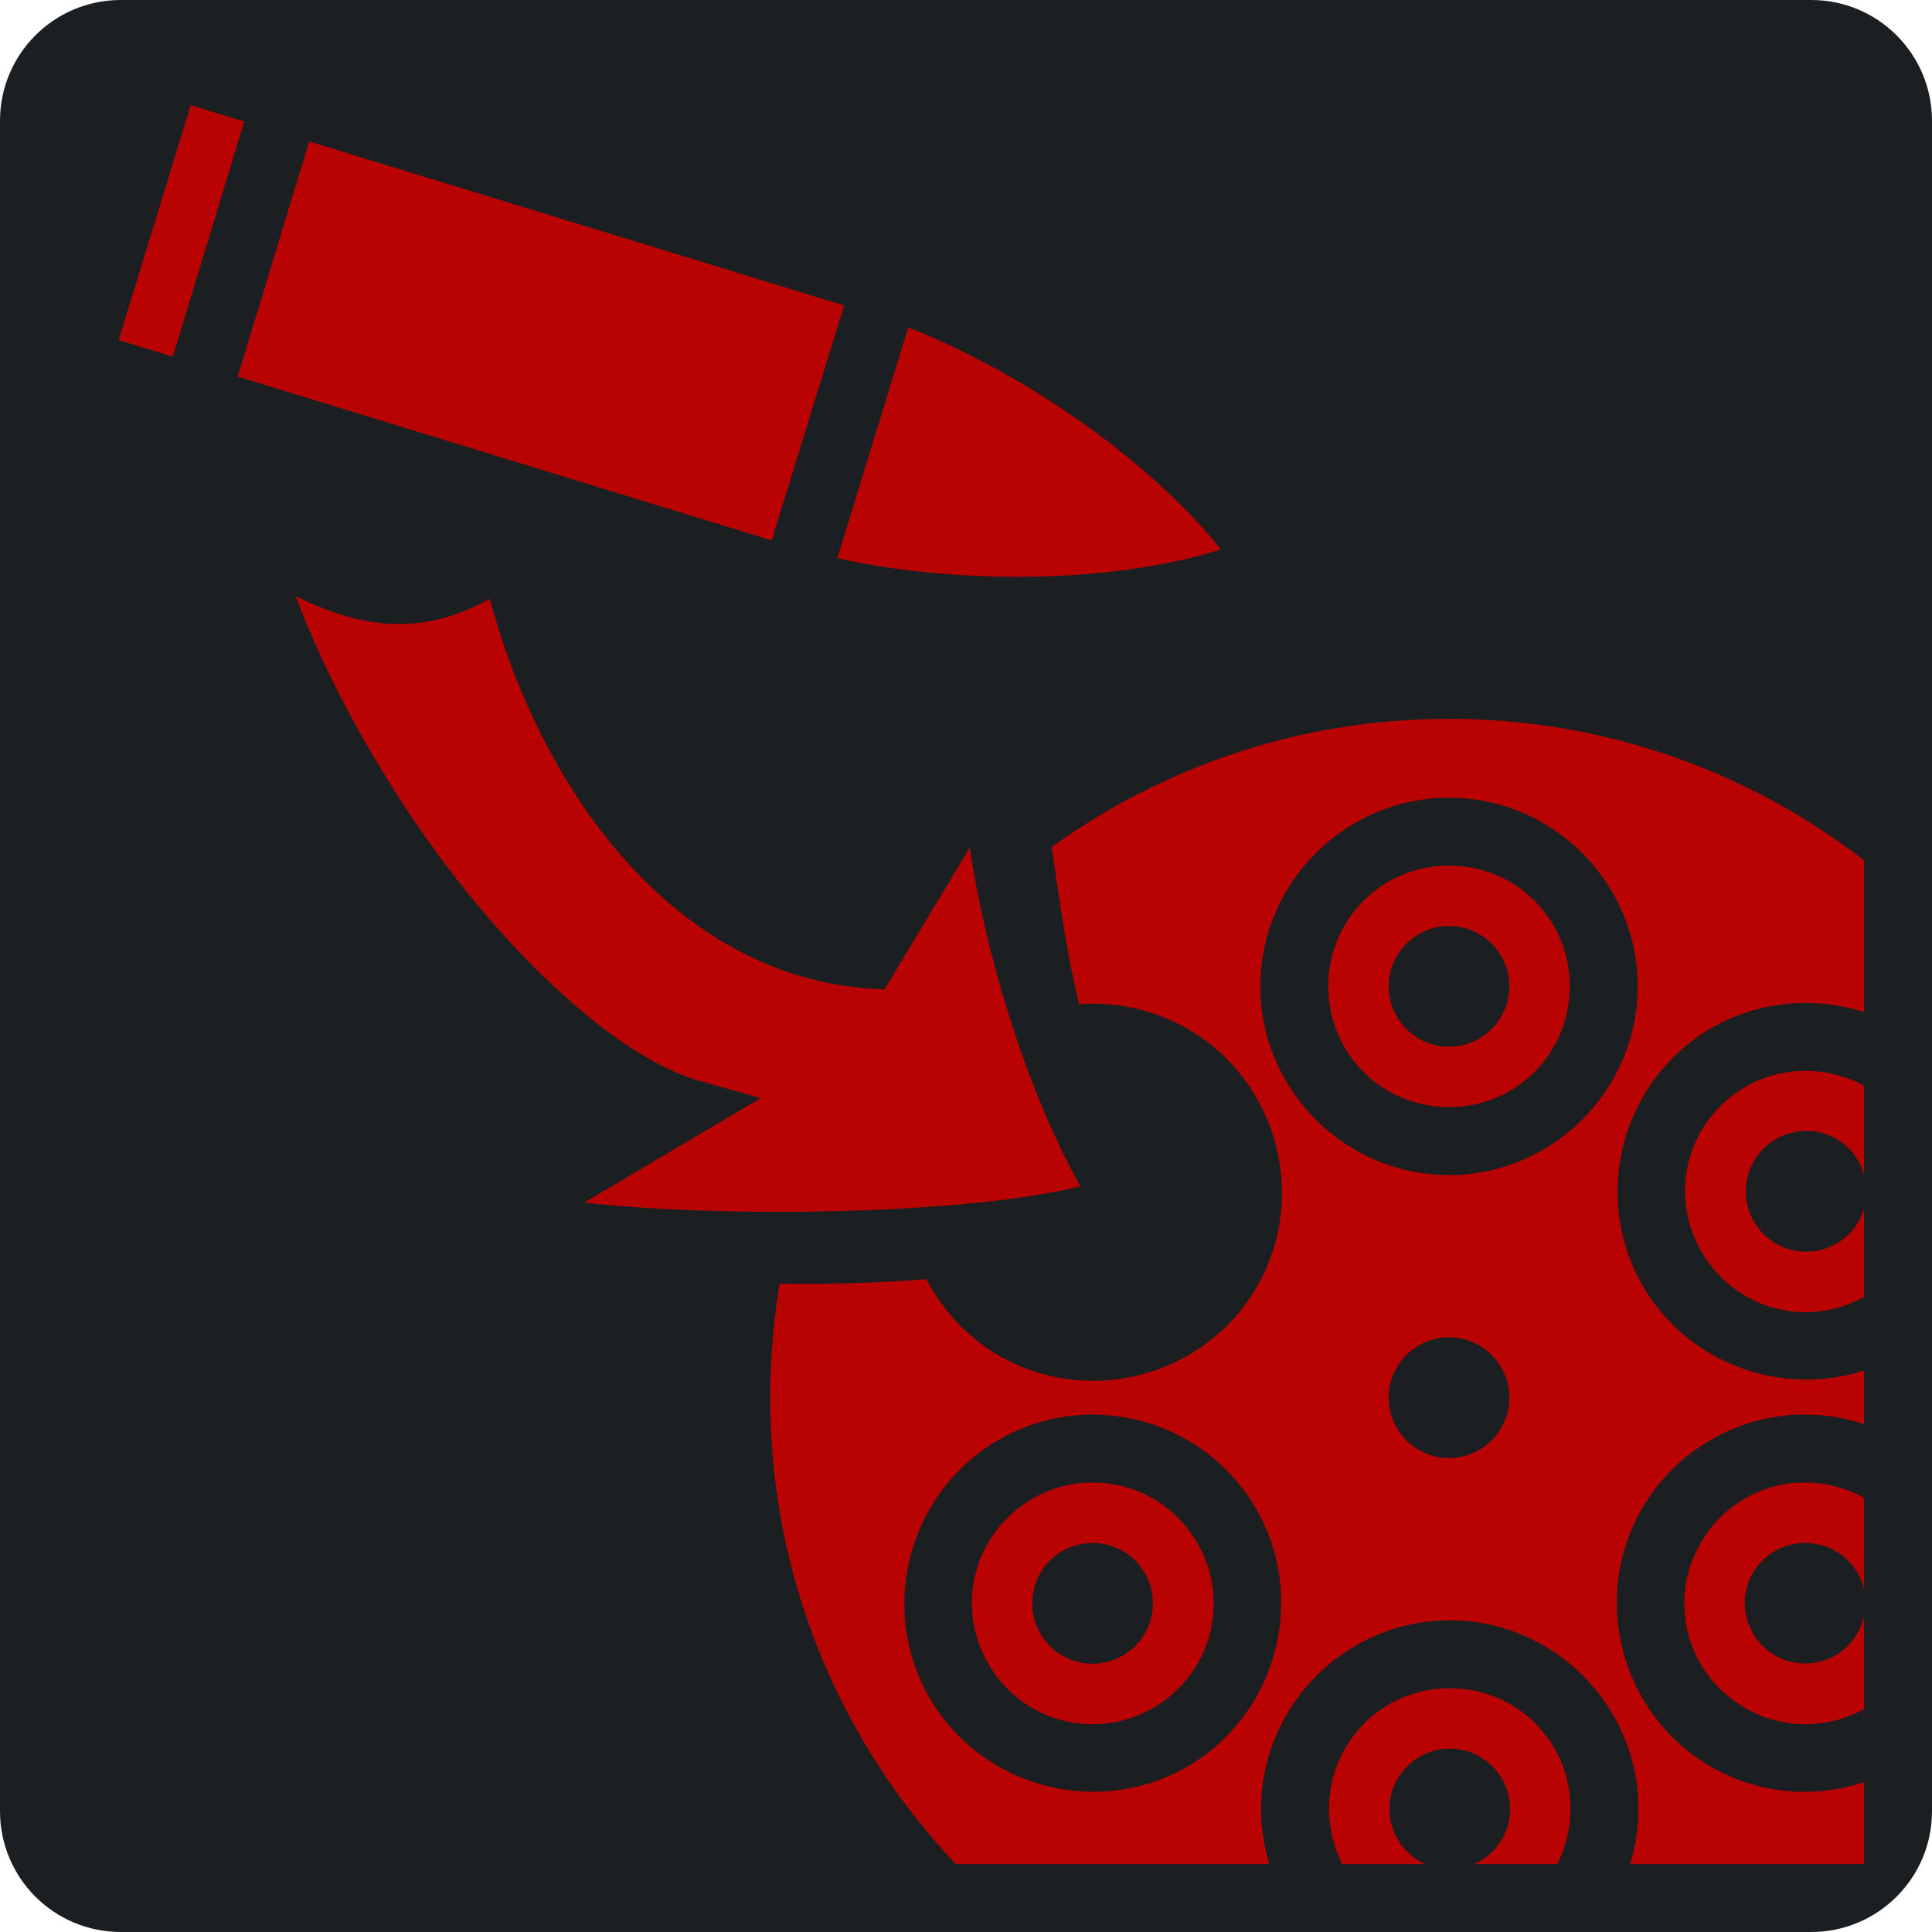
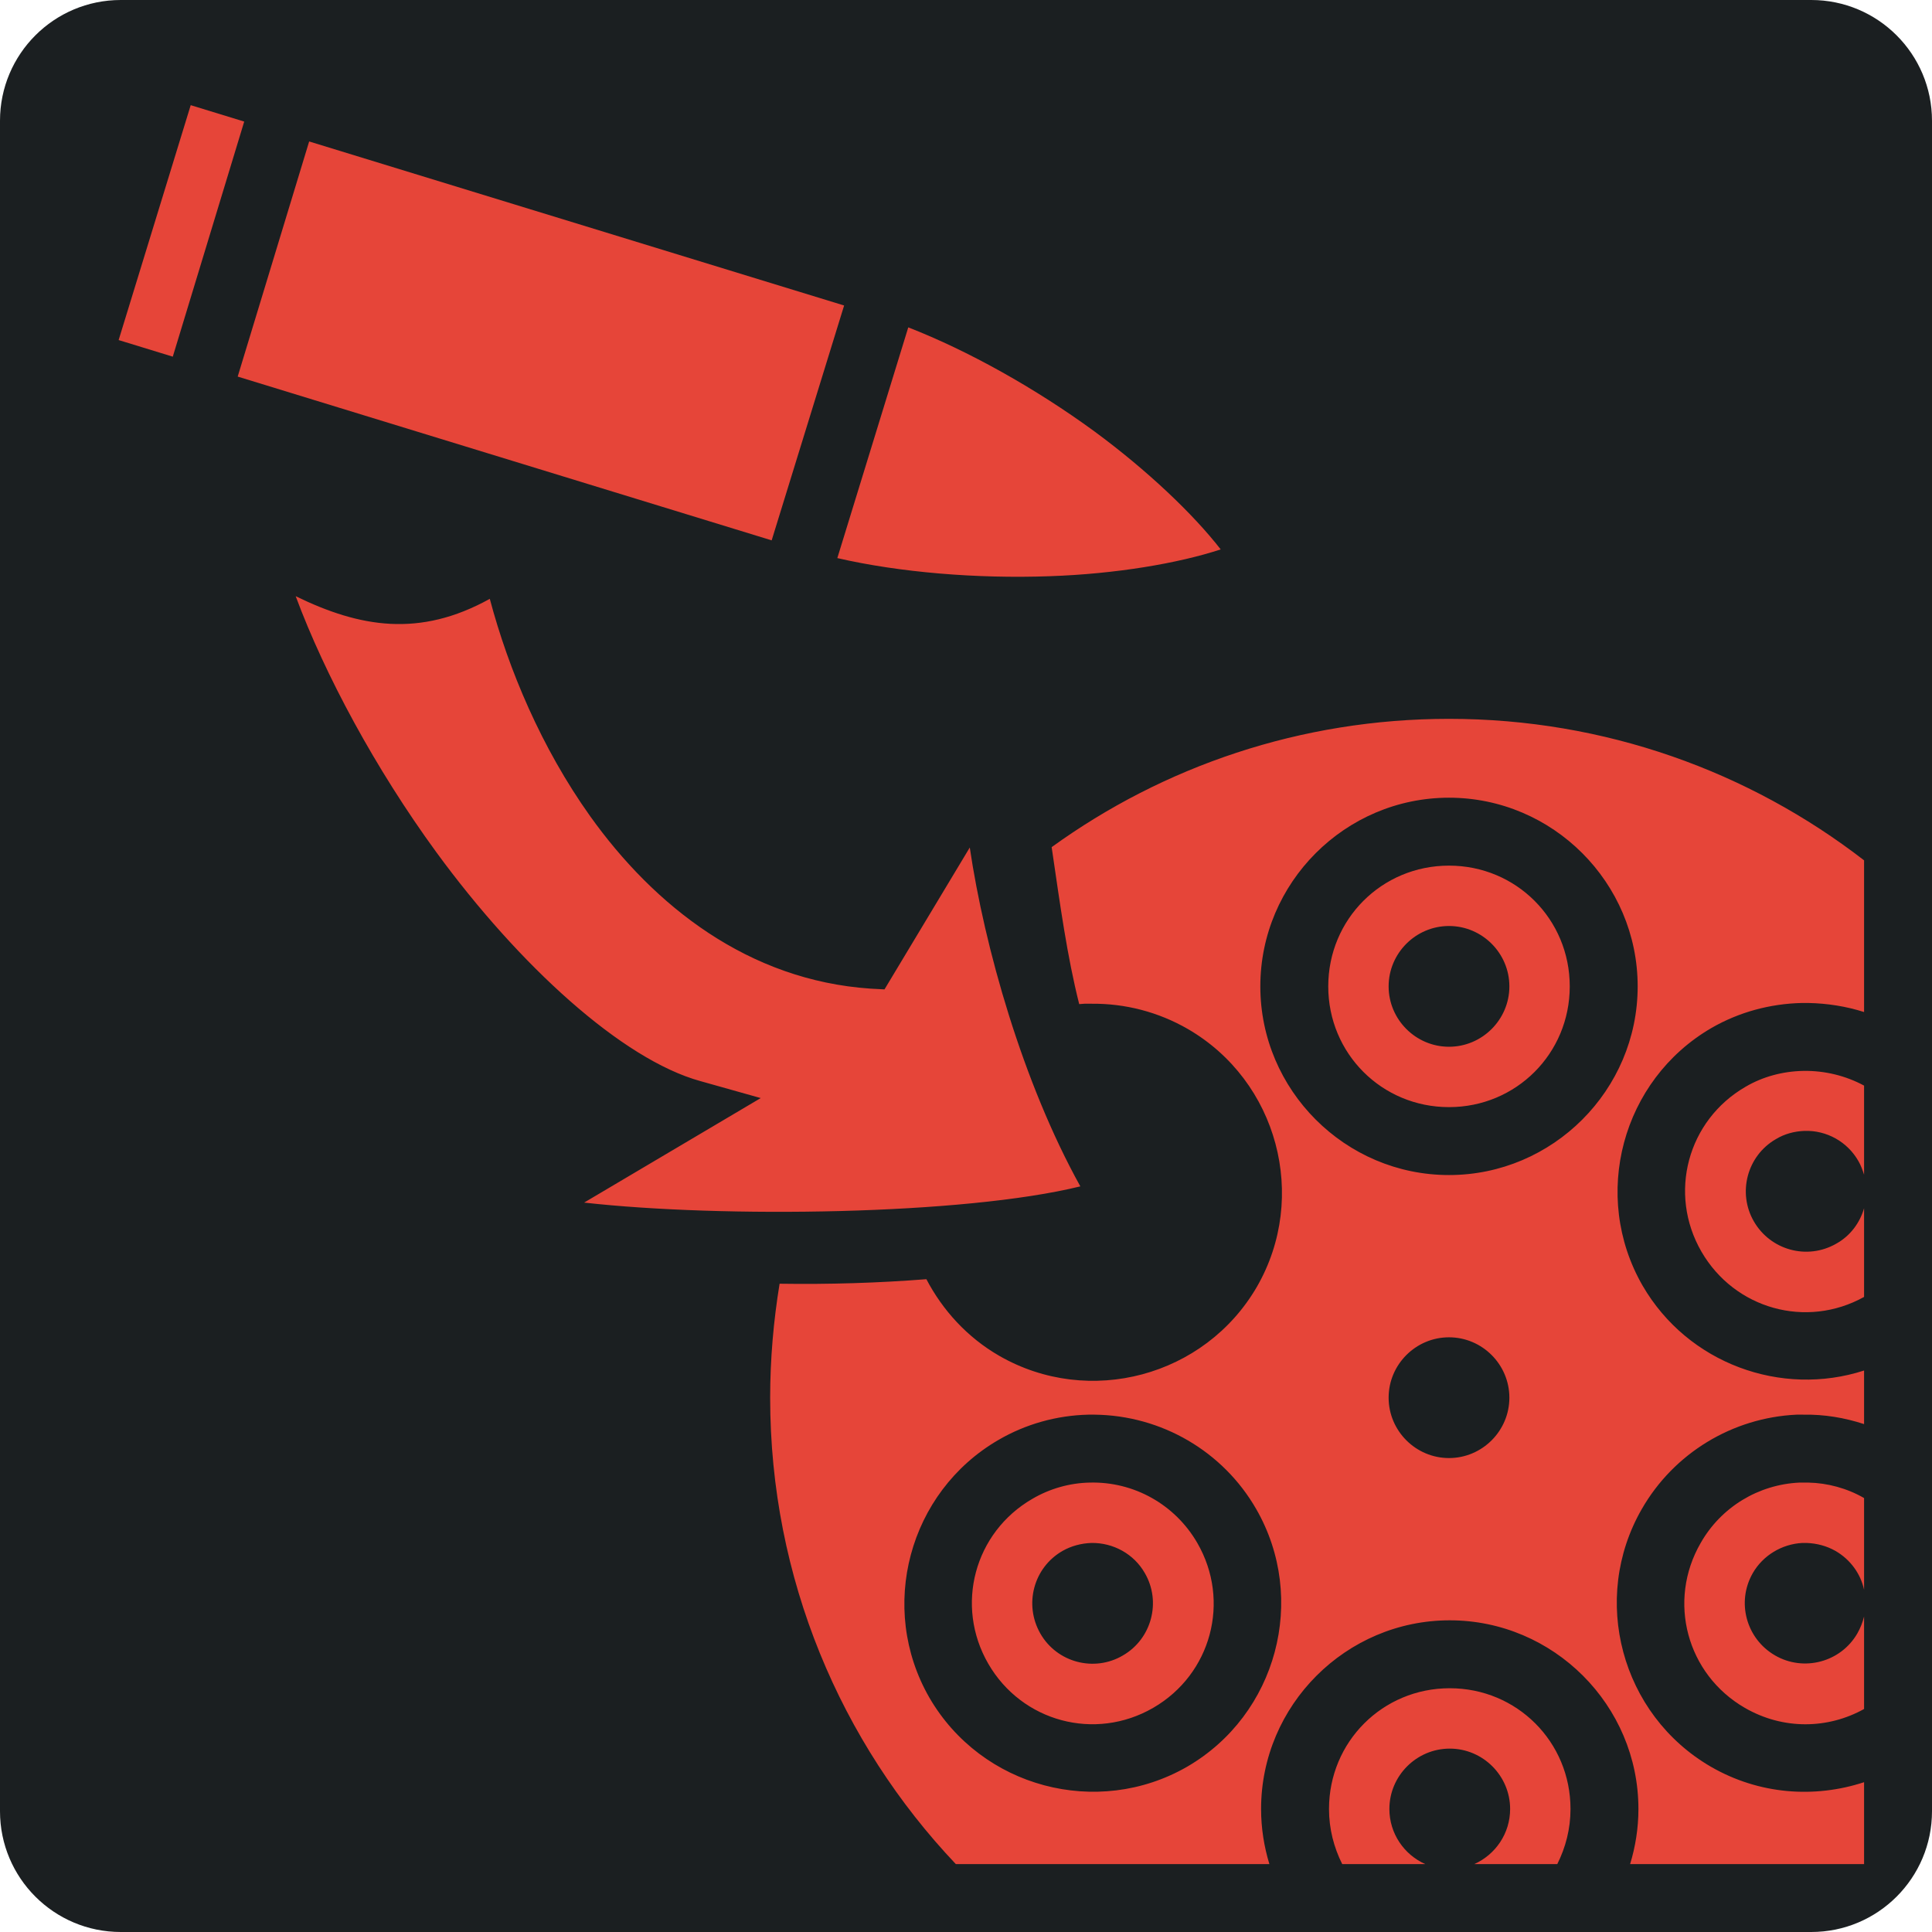
<svg xmlns="http://www.w3.org/2000/svg" style="height: 512px; width: 512px;" viewBox="0 0 512 512">
  <rect fill="#1b1f21" fill-opacity="1" height="512" width="512" rx="32" ry="32" />
  <g class="" style="" transform="translate(0,0)">
-     <path d="M50.54 27.87l-19.1 62.25 14.35 4.4 18.93-62.3zm31.39 9.62L62.99 99.8l141.51 43.4 19.2-62.24zM240.7 86.76l-18.8 61.14c16.5 3.8 37 5.5 56.3 4.8 17.5-.6 34-3.4 45.3-7.1-7.3-9.4-19.5-21-33.5-31.3-15.6-11.4-33.5-21.4-49.3-27.54zM78.36 158c7.76 20.9 21.19 45.8 37.24 67.8 22 30.1 49.3 55 70 60.7l16 4.5-46.8 27.7c36.5 4.1 100.6 3.3 131.5-4.3-15.3-27.6-25.4-63.4-29.3-89.8l-22.6 37.6-3.7-.2c-32.4-2.2-57.3-21.9-74.3-45.7-12.9-18.1-21.6-38.8-26.6-57.6-18.6 10.3-34.4 7.6-51.44-.7zM384 190.5c-39.3 0-75.7 12.6-105.3 34 2.3 15.7 4.1 28.9 7.3 41.6.5 0 .9-.1 1.4-.1h1.8c9-.1 17.8 2.2 25.6 6.7 23.8 13.8 32 44.5 18.3 68.3-13.8 23.8-44.5 32-68.3 18.3-8.5-4.9-15-12.1-19.3-20.3-12.7 1-25.9 1.4-38.9 1.2-1.6 9.8-2.5 19.9-2.5 30.2 0 47.9 18.7 91.4 49.2 123.6h83.1c-1.4-4.6-2.2-9.5-2.2-14.6 0-27.5 22.5-50 50-50s50 22.5 50 50c0 5.1-.8 10-2.2 14.6h62v-21.7c-13.1 4.3-27.8 3.3-40.6-4.1-23.8-13.8-32-44.5-18.3-68.3 8.5-14.8 24-24.2 41-25h1.8c5.5-.1 10.9.8 16.1 2.5v-14.2c-21.9 7.1-46.7-1.8-58.7-22.5-13.7-23.8-5.5-54.5 18.3-68.3 7.3-4.2 15.5-6.4 23.9-6.6h1.7c5.1.1 10.1.9 14.8 2.4V228c-30.4-23.5-68.6-37.5-110-37.5zm0 20.9c27.5 0 50 22.5 50 50s-22.5 50-50 50-50-22.5-50-50 22.5-50 50-50zm0 18c-17.8 0-32 14.2-32 32s14.2 32 32 32 32-14.2 32-32-14.2-32-32-32zm0 16c8.8 0 16 7.2 16 16s-7.2 16-16 16-16-7.2-16-16 7.2-16 16-16zm93.9 38.4c-5.4.1-10.7 1.5-15.3 4.2-15.4 8.9-20.6 28.3-11.7 43.7 8.8 15.2 27.8 20.5 43.1 12v-23.5c-1.1 3.8-3.6 7.3-7.4 9.4-7.7 4.4-17.4 1.7-21.8-5.9-4.4-7.6-1.8-17.4 5.8-21.8 2.3-1.4 4.9-2.1 7.6-2.2 5.9-.2 11.4 2.9 14.3 8 .7 1.2 1.1 2.4 1.5 3.6v-23.6c-4.8-2.6-10.4-4-16.1-3.9zM384 354.4c8.8 0 16 7.2 16 16s-7.2 16-16 16-16-7.2-16-16 7.2-16 16-16zm-95.6 20.5h1.7c17.7.2 34 9.7 42.8 25 13.7 23.8 5.5 54.5-18.3 68.3-23.8 13.7-54.5 5.5-68.3-18.3-13.7-23.8-5.5-54.5 18.3-68.3 7.2-4.2 15.4-6.5 23.8-6.7zm.4 18c-5.3.1-10.6 1.6-15.2 4.3-15.4 8.9-20.6 28.3-11.7 43.7 8.9 15.4 28.3 20.6 43.7 11.7 15.4-8.9 20.6-28.3 11.7-43.7-5.9-10.2-16.8-16.3-28.5-16zm188.1 0c-10.9.5-20.8 6.5-26.2 16-8.9 15.4-3.7 34.8 11.7 43.7 10.2 5.9 22.1 5.6 31.6.3v-24.5c-.4 1.6-1 3.1-1.8 4.5-4.4 7.6-14.2 10.2-21.8 5.8-7.6-4.4-10.3-14.1-5.9-21.8 2.7-4.7 7.7-7.7 13.1-8h1.2c2.7.1 5.3.8 7.6 2.1 4 2.3 6.7 6.1 7.6 10.3V397c-4.5-2.6-9.7-4-14.8-4.1zm-187.7 16c5.8-.1 11.3 2.9 14.2 8 4.4 7.6 1.8 17.4-5.8 21.8-7.6 4.5-17.5 1.9-21.9-5.8-4.4-7.7-1.8-17.5 5.9-21.9 2.3-1.3 4.9-2 7.6-2.1zm95 38.5c-17.8 0-32 14.2-32 32 0 5.3 1.3 10.2 3.5 14.6h22c-5.6-2.5-9.5-8.1-9.5-14.6 0-8.8 7.2-16 16-16s16 7.2 16 16c0 6.5-3.9 12.1-9.5 14.6h22c2.2-4.4 3.5-9.3 3.5-14.6 0-17.8-14.2-32-32-32z" fill="#b90202" fill-opacity="1" />
+     <path d="M50.54 27.87l-19.1 62.25 14.35 4.4 18.93-62.3zm31.39 9.62L62.99 99.8l141.51 43.4 19.2-62.24zM240.7 86.76l-18.8 61.14c16.5 3.8 37 5.5 56.3 4.8 17.5-.6 34-3.4 45.3-7.1-7.3-9.4-19.5-21-33.5-31.3-15.6-11.4-33.5-21.4-49.3-27.54zM78.36 158c7.76 20.9 21.19 45.8 37.24 67.8 22 30.1 49.3 55 70 60.7l16 4.5-46.8 27.7c36.5 4.1 100.6 3.3 131.5-4.3-15.3-27.6-25.4-63.4-29.3-89.8l-22.6 37.6-3.7-.2c-32.4-2.2-57.3-21.9-74.3-45.7-12.9-18.1-21.6-38.8-26.6-57.6-18.6 10.3-34.4 7.6-51.44-.7zM384 190.5c-39.3 0-75.7 12.6-105.3 34 2.3 15.7 4.1 28.9 7.3 41.6.5 0 .9-.1 1.4-.1h1.8c9-.1 17.8 2.2 25.6 6.7 23.8 13.8 32 44.5 18.3 68.3-13.8 23.8-44.5 32-68.3 18.3-8.5-4.9-15-12.1-19.3-20.3-12.7 1-25.9 1.4-38.9 1.2-1.6 9.8-2.5 19.9-2.5 30.2 0 47.9 18.7 91.4 49.2 123.6h83.1c-1.4-4.6-2.2-9.5-2.2-14.6 0-27.5 22.5-50 50-50s50 22.5 50 50c0 5.1-.8 10-2.2 14.6h62v-21.7c-13.1 4.3-27.8 3.3-40.6-4.1-23.8-13.8-32-44.5-18.3-68.3 8.5-14.8 24-24.2 41-25h1.8c5.5-.1 10.9.8 16.1 2.5v-14.2c-21.9 7.1-46.7-1.8-58.7-22.5-13.7-23.8-5.5-54.5 18.3-68.3 7.3-4.2 15.5-6.4 23.9-6.6h1.7c5.1.1 10.1.9 14.8 2.4V228c-30.4-23.5-68.6-37.5-110-37.5zm0 20.9c27.5 0 50 22.5 50 50s-22.5 50-50 50-50-22.5-50-50 22.5-50 50-50zm0 18c-17.8 0-32 14.2-32 32s14.2 32 32 32 32-14.2 32-32-14.2-32-32-32zm0 16c8.8 0 16 7.2 16 16s-7.2 16-16 16-16-7.2-16-16 7.2-16 16-16zm93.9 38.4c-5.4.1-10.7 1.5-15.3 4.2-15.4 8.9-20.6 28.3-11.7 43.7 8.8 15.2 27.8 20.5 43.1 12v-23.5c-1.1 3.8-3.6 7.3-7.4 9.4-7.7 4.4-17.4 1.7-21.8-5.9-4.4-7.6-1.8-17.4 5.8-21.8 2.3-1.4 4.9-2.1 7.6-2.2 5.9-.2 11.4 2.9 14.3 8 .7 1.2 1.1 2.4 1.5 3.6v-23.6c-4.8-2.6-10.4-4-16.1-3.9zM384 354.4c8.8 0 16 7.2 16 16s-7.2 16-16 16-16-7.2-16-16 7.2-16 16-16zm-95.6 20.5h1.7c17.7.2 34 9.7 42.8 25 13.7 23.8 5.5 54.5-18.3 68.3-23.8 13.7-54.5 5.5-68.3-18.3-13.7-23.8-5.5-54.5 18.3-68.3 7.2-4.2 15.4-6.5 23.8-6.7zm.4 18c-5.3.1-10.6 1.6-15.2 4.3-15.4 8.9-20.6 28.3-11.7 43.7 8.9 15.4 28.3 20.6 43.7 11.7 15.4-8.9 20.6-28.3 11.7-43.7-5.9-10.2-16.8-16.3-28.5-16zm188.1 0c-10.9.5-20.8 6.5-26.2 16-8.9 15.4-3.7 34.8 11.7 43.7 10.2 5.9 22.1 5.6 31.6.3v-24.5c-.4 1.6-1 3.1-1.8 4.5-4.4 7.6-14.2 10.2-21.8 5.8-7.6-4.4-10.3-14.1-5.9-21.8 2.7-4.7 7.7-7.7 13.1-8h1.2c2.7.1 5.3.8 7.6 2.1 4 2.3 6.7 6.1 7.6 10.3V397c-4.5-2.6-9.7-4-14.8-4.1zm-187.7 16c5.8-.1 11.3 2.9 14.2 8 4.4 7.6 1.8 17.4-5.8 21.8-7.6 4.5-17.5 1.9-21.9-5.8-4.4-7.7-1.8-17.5 5.9-21.9 2.3-1.3 4.9-2 7.6-2.1zm95 38.5c-17.8 0-32 14.2-32 32 0 5.3 1.3 10.2 3.5 14.6h22c-5.6-2.5-9.5-8.1-9.5-14.6 0-8.8 7.2-16 16-16s16 7.2 16 16c0 6.5-3.9 12.1-9.5 14.6h22c2.2-4.4 3.5-9.3 3.5-14.6 0-17.8-14.2-32-32-32z" fill="#e64539" fill-opacity="1" />
  </g>
</svg>
